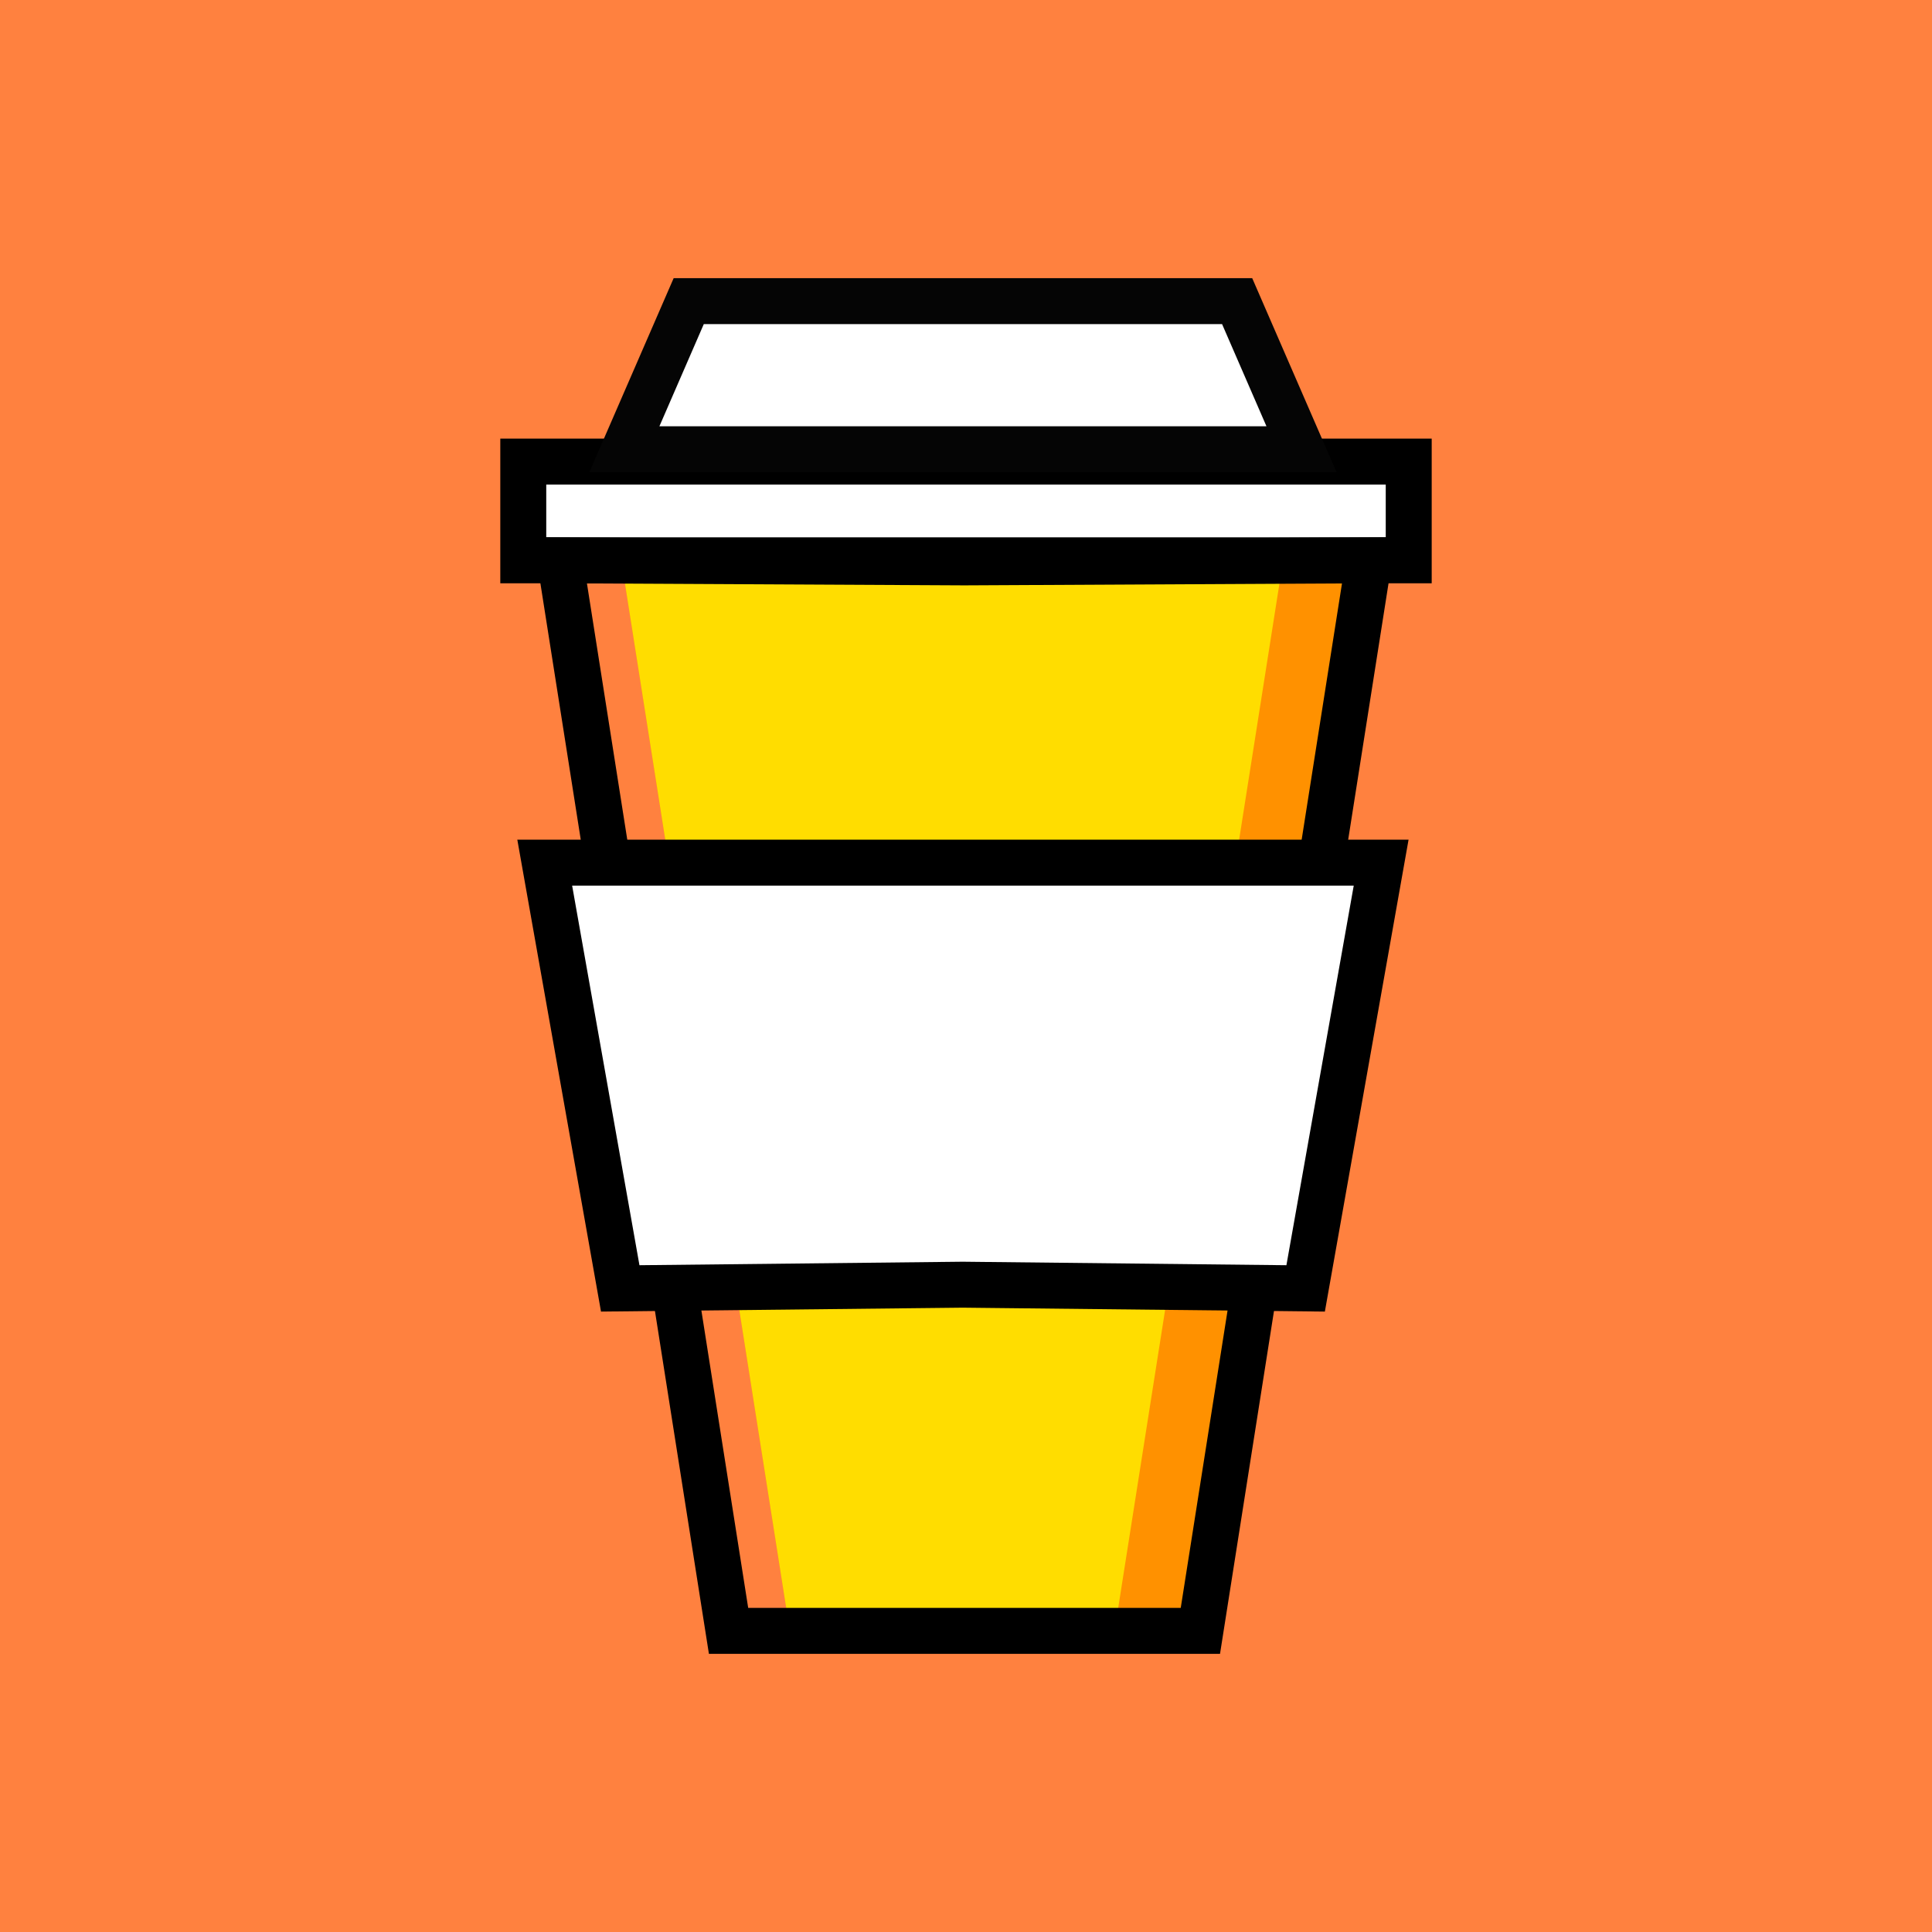
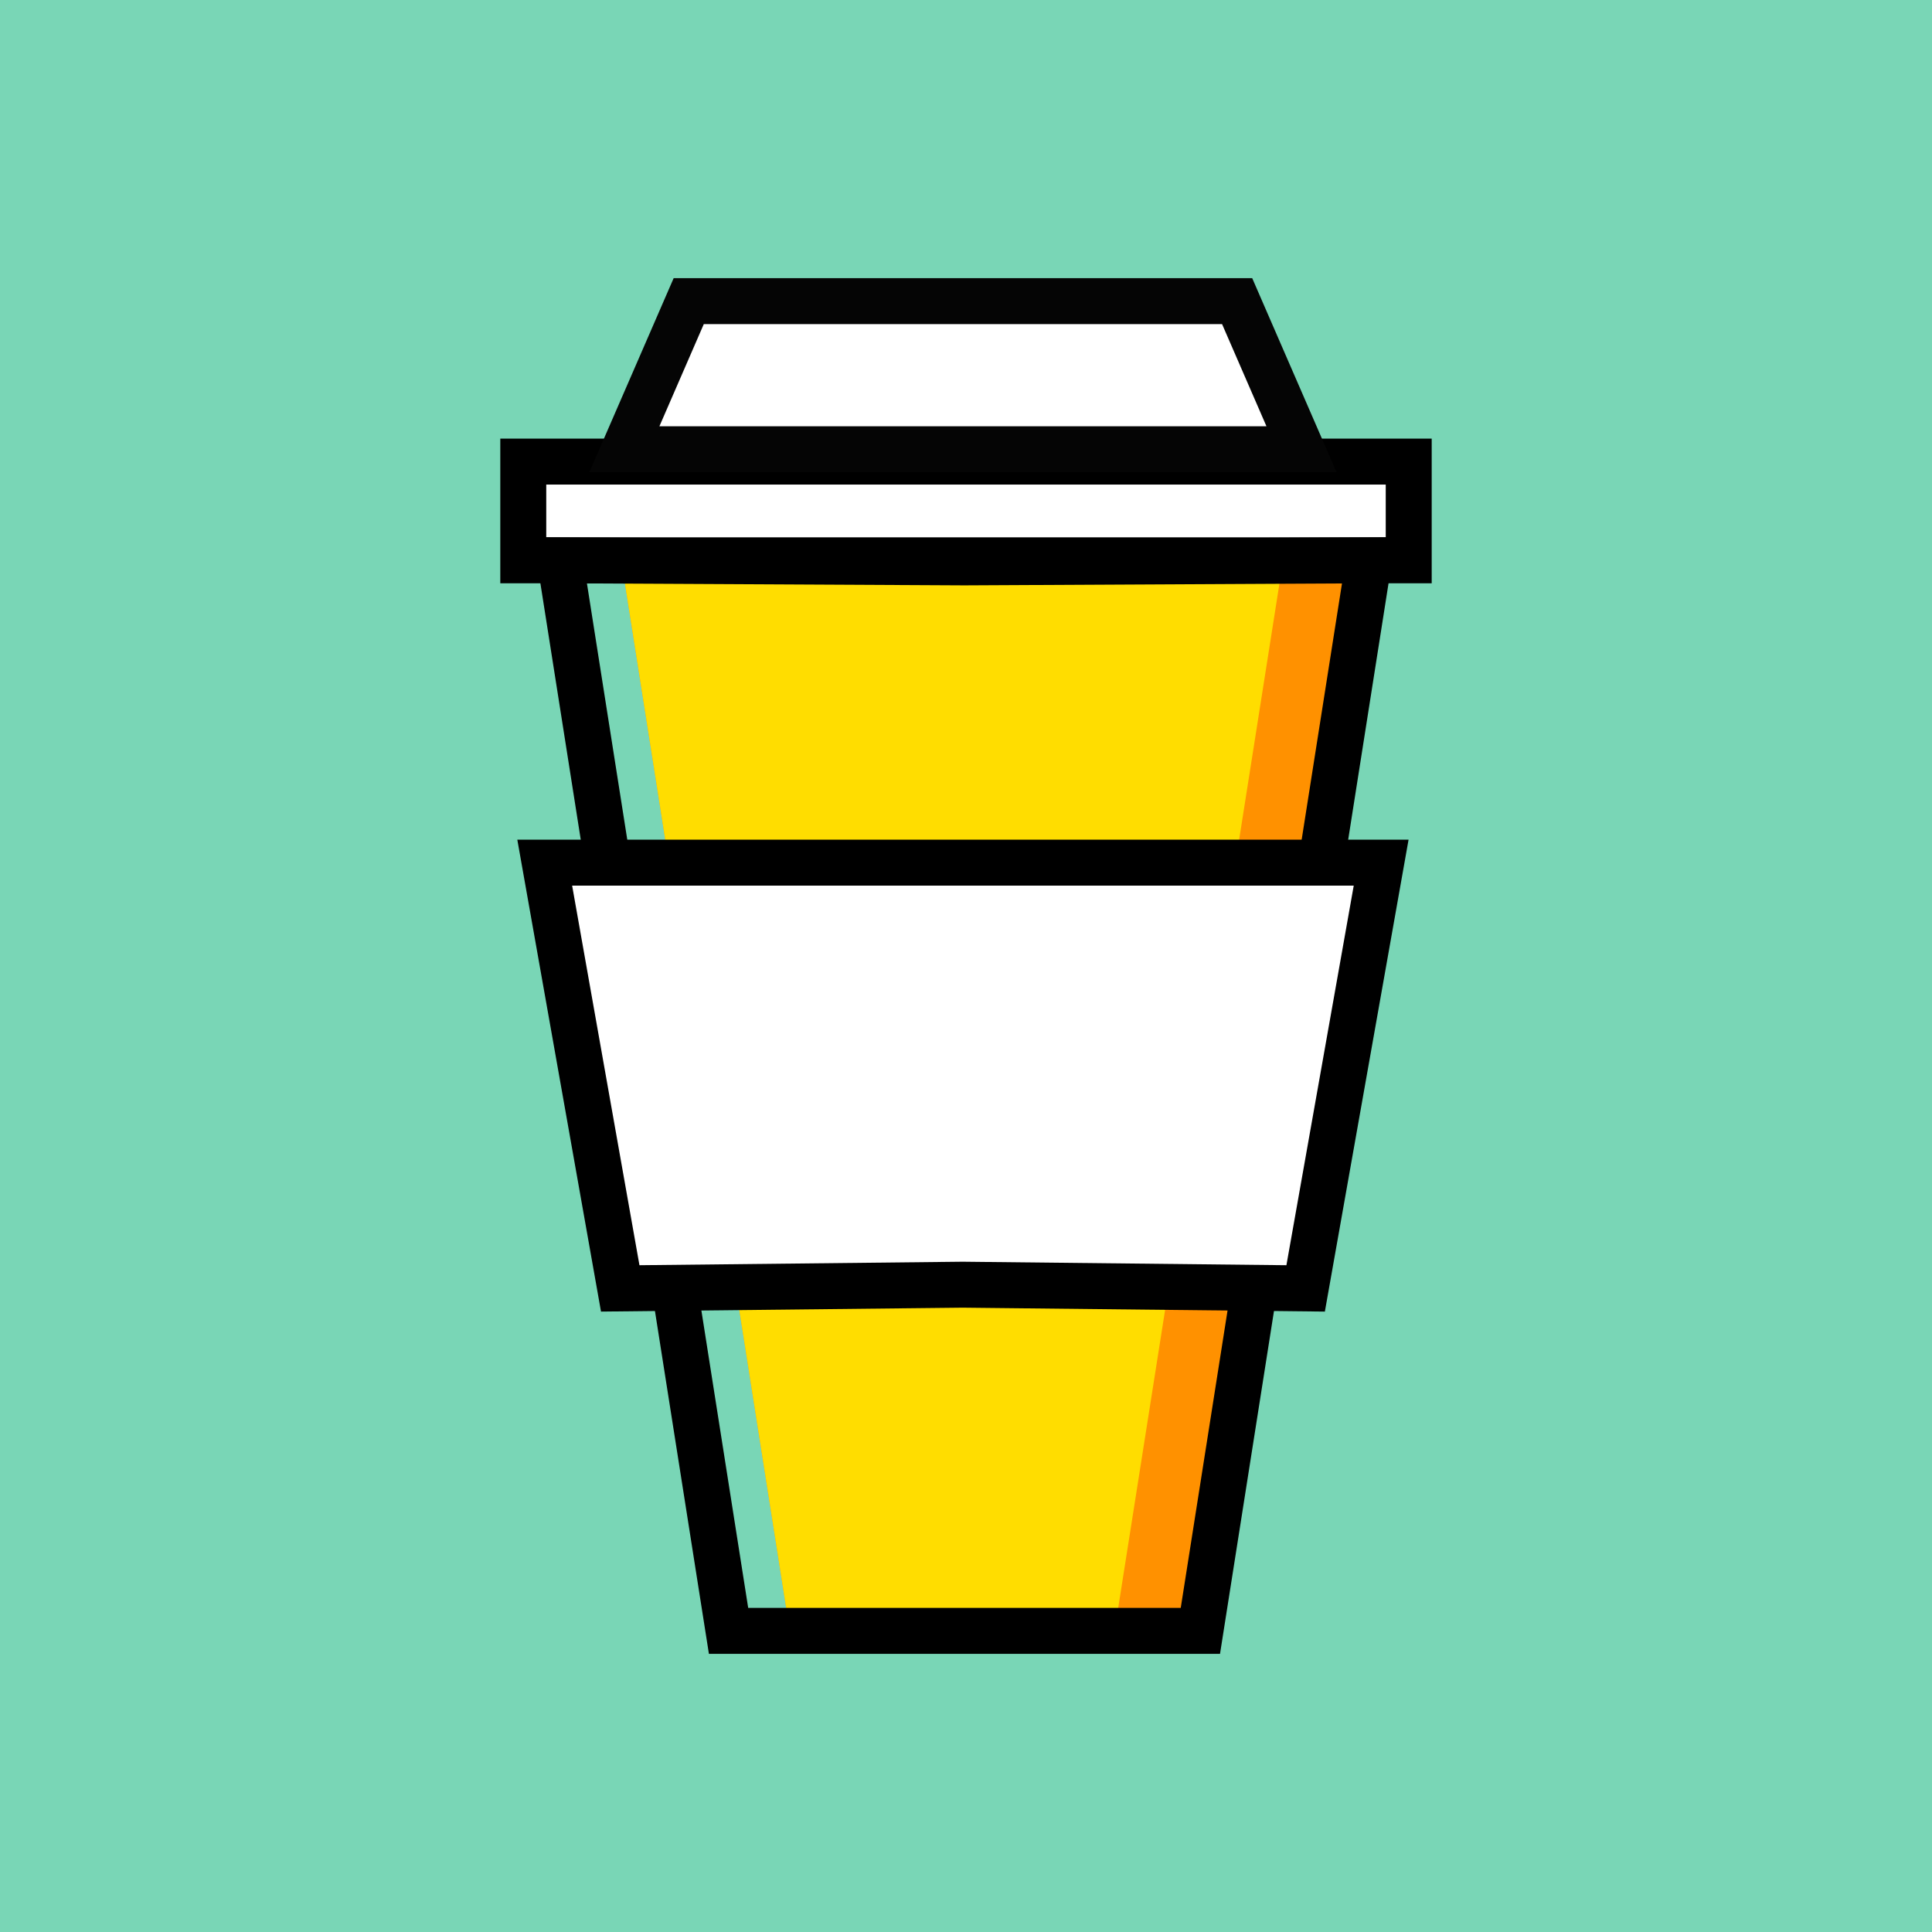
<svg xmlns="http://www.w3.org/2000/svg" width="100%" height="100%" viewBox="0 0 1000 1000" version="1.1" xml:space="preserve" style="fill-rule:evenodd;clip-rule:evenodd;stroke-linejoin:round;stroke-miterlimit:2;">
  <g id="Layer-1">
-     <rect x="0" y="0" width="1000" height="1000" style="fill:#ff813f;" />
+     <rect x="0" y="0" width="1000" height="1000" style="fill:#79d6b6;" />
    <path d="M499.206,291.092l-177.614,-1.077l87.22,554.107l212.504,0l87.222,-554.107l-209.332,1.077Z" style="fill:#ff9100;fill-rule:nonzero;" />
    <path d="M499.206,291.092l-177.614,-1.077l87.22,554.107l168.101,0l87.221,-554.107l-164.928,1.077Z" style="fill:#fd0;fill-rule:nonzero;" />
    <rect x="270.846" y="238.916" width="458.308" height="51.098" style="fill:#fff;" />
    <path d="M282.737,278.124l434.523,0l0,-27.313l-434.523,0l0,27.313Zm458.309,23.784l-482.093,0l0,-74.882l482.093,0l0,74.882Z" style="fill-rule:nonzero;" />
    <path d="M640.346,155.88l-283.866,0l-33.302,76.648l350.471,0l-33.303,-76.648Z" style="fill:#fff;fill-rule:nonzero;" />
    <path d="M341.312,220.636l314.202,0l-22.967,-52.867l-268.268,0l-22.967,52.867Zm350.476,23.784l-386.749,0l43.642,-100.436l299.464,0l43.643,100.436Z" style="fill:#050505;fill-rule:nonzero;" />
    <path d="M387.262,832.232l223.889,0l83.461,-530.248l-195.467,1l-195.344,-1l83.461,530.248Zm244.22,23.784l-264.551,0l-90.981,-577.967l223.253,1.151l223.259,-1.151l-90.98,577.967Z" style="fill-rule:nonzero;" />
    <path d="M714.88,446.507l-432.935,0l39.087,220.366l177.382,-1.922l177.383,1.922l39.083,-220.366Z" style="fill:#fff;fill-rule:nonzero;" />
    <path d="M498.284,653.062l167.562,1.812l34.844,-196.472l-404.553,0l34.843,196.472l167.304,-1.812Zm187.464,25.812l-187.464,-2.028l-187.205,2.028l-43.32,-244.257l461.309,0l-43.32,244.257Z" style="fill-rule:nonzero;" />
  </g>
</svg>
